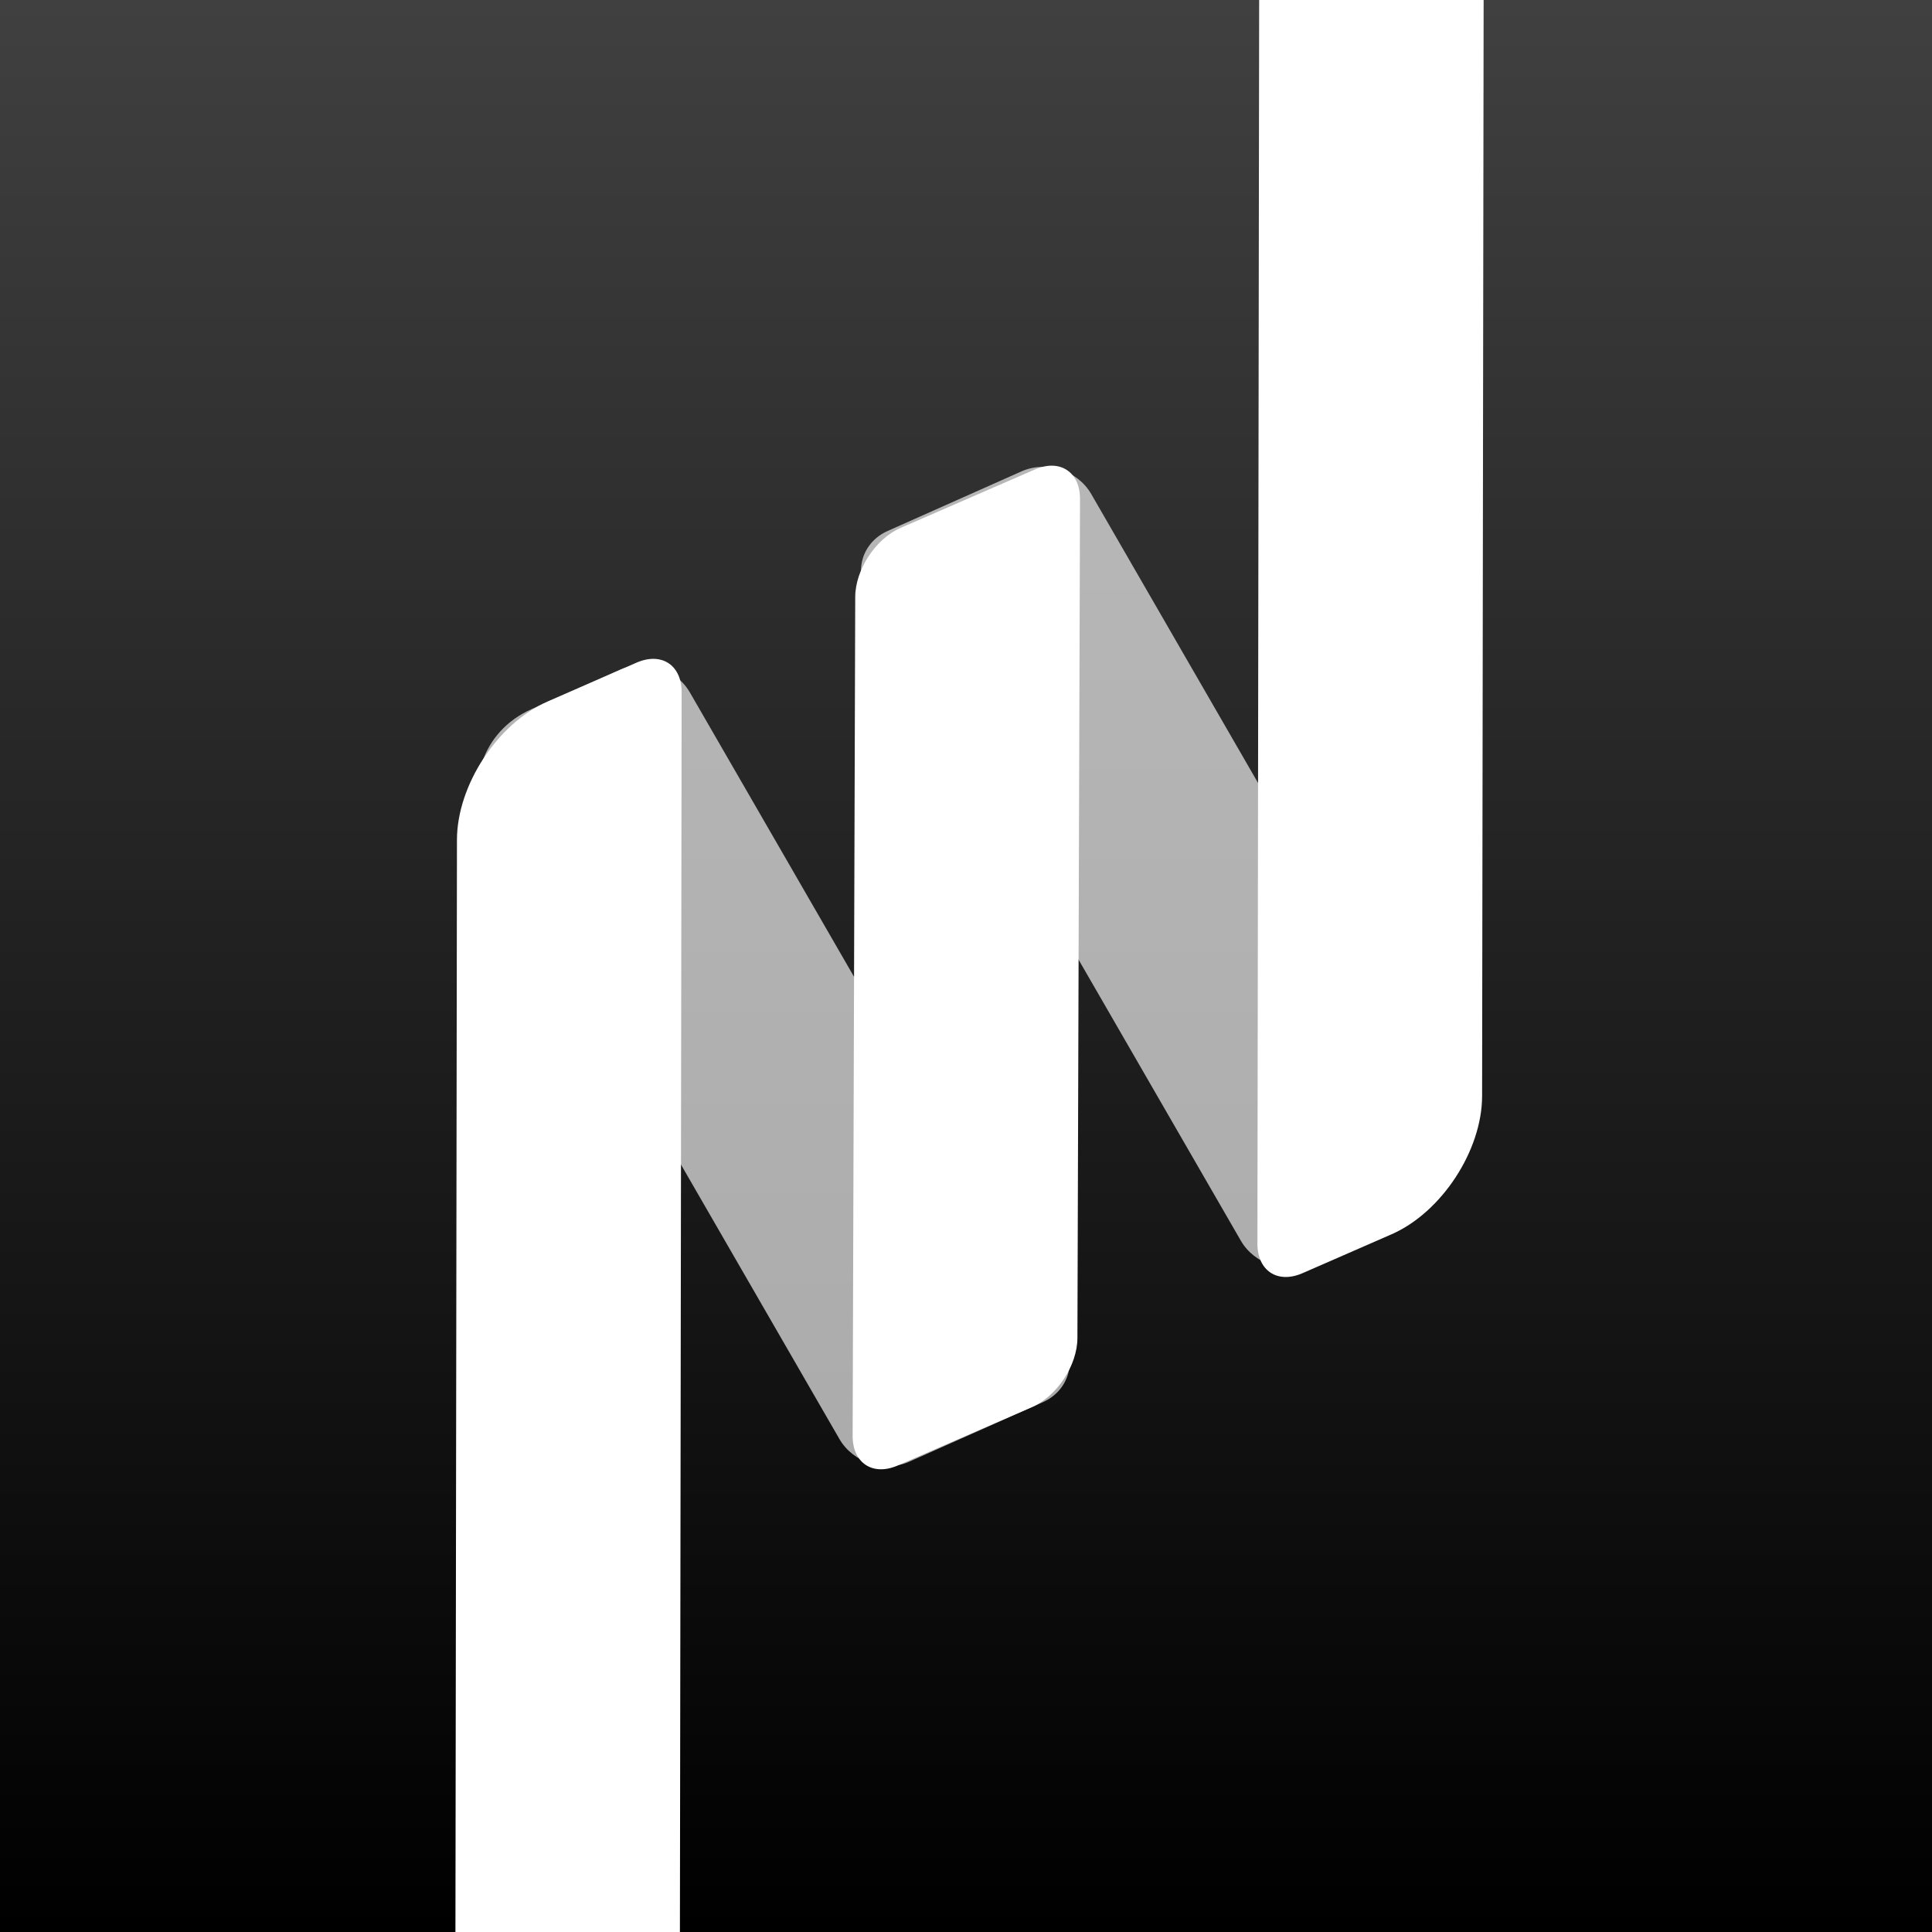
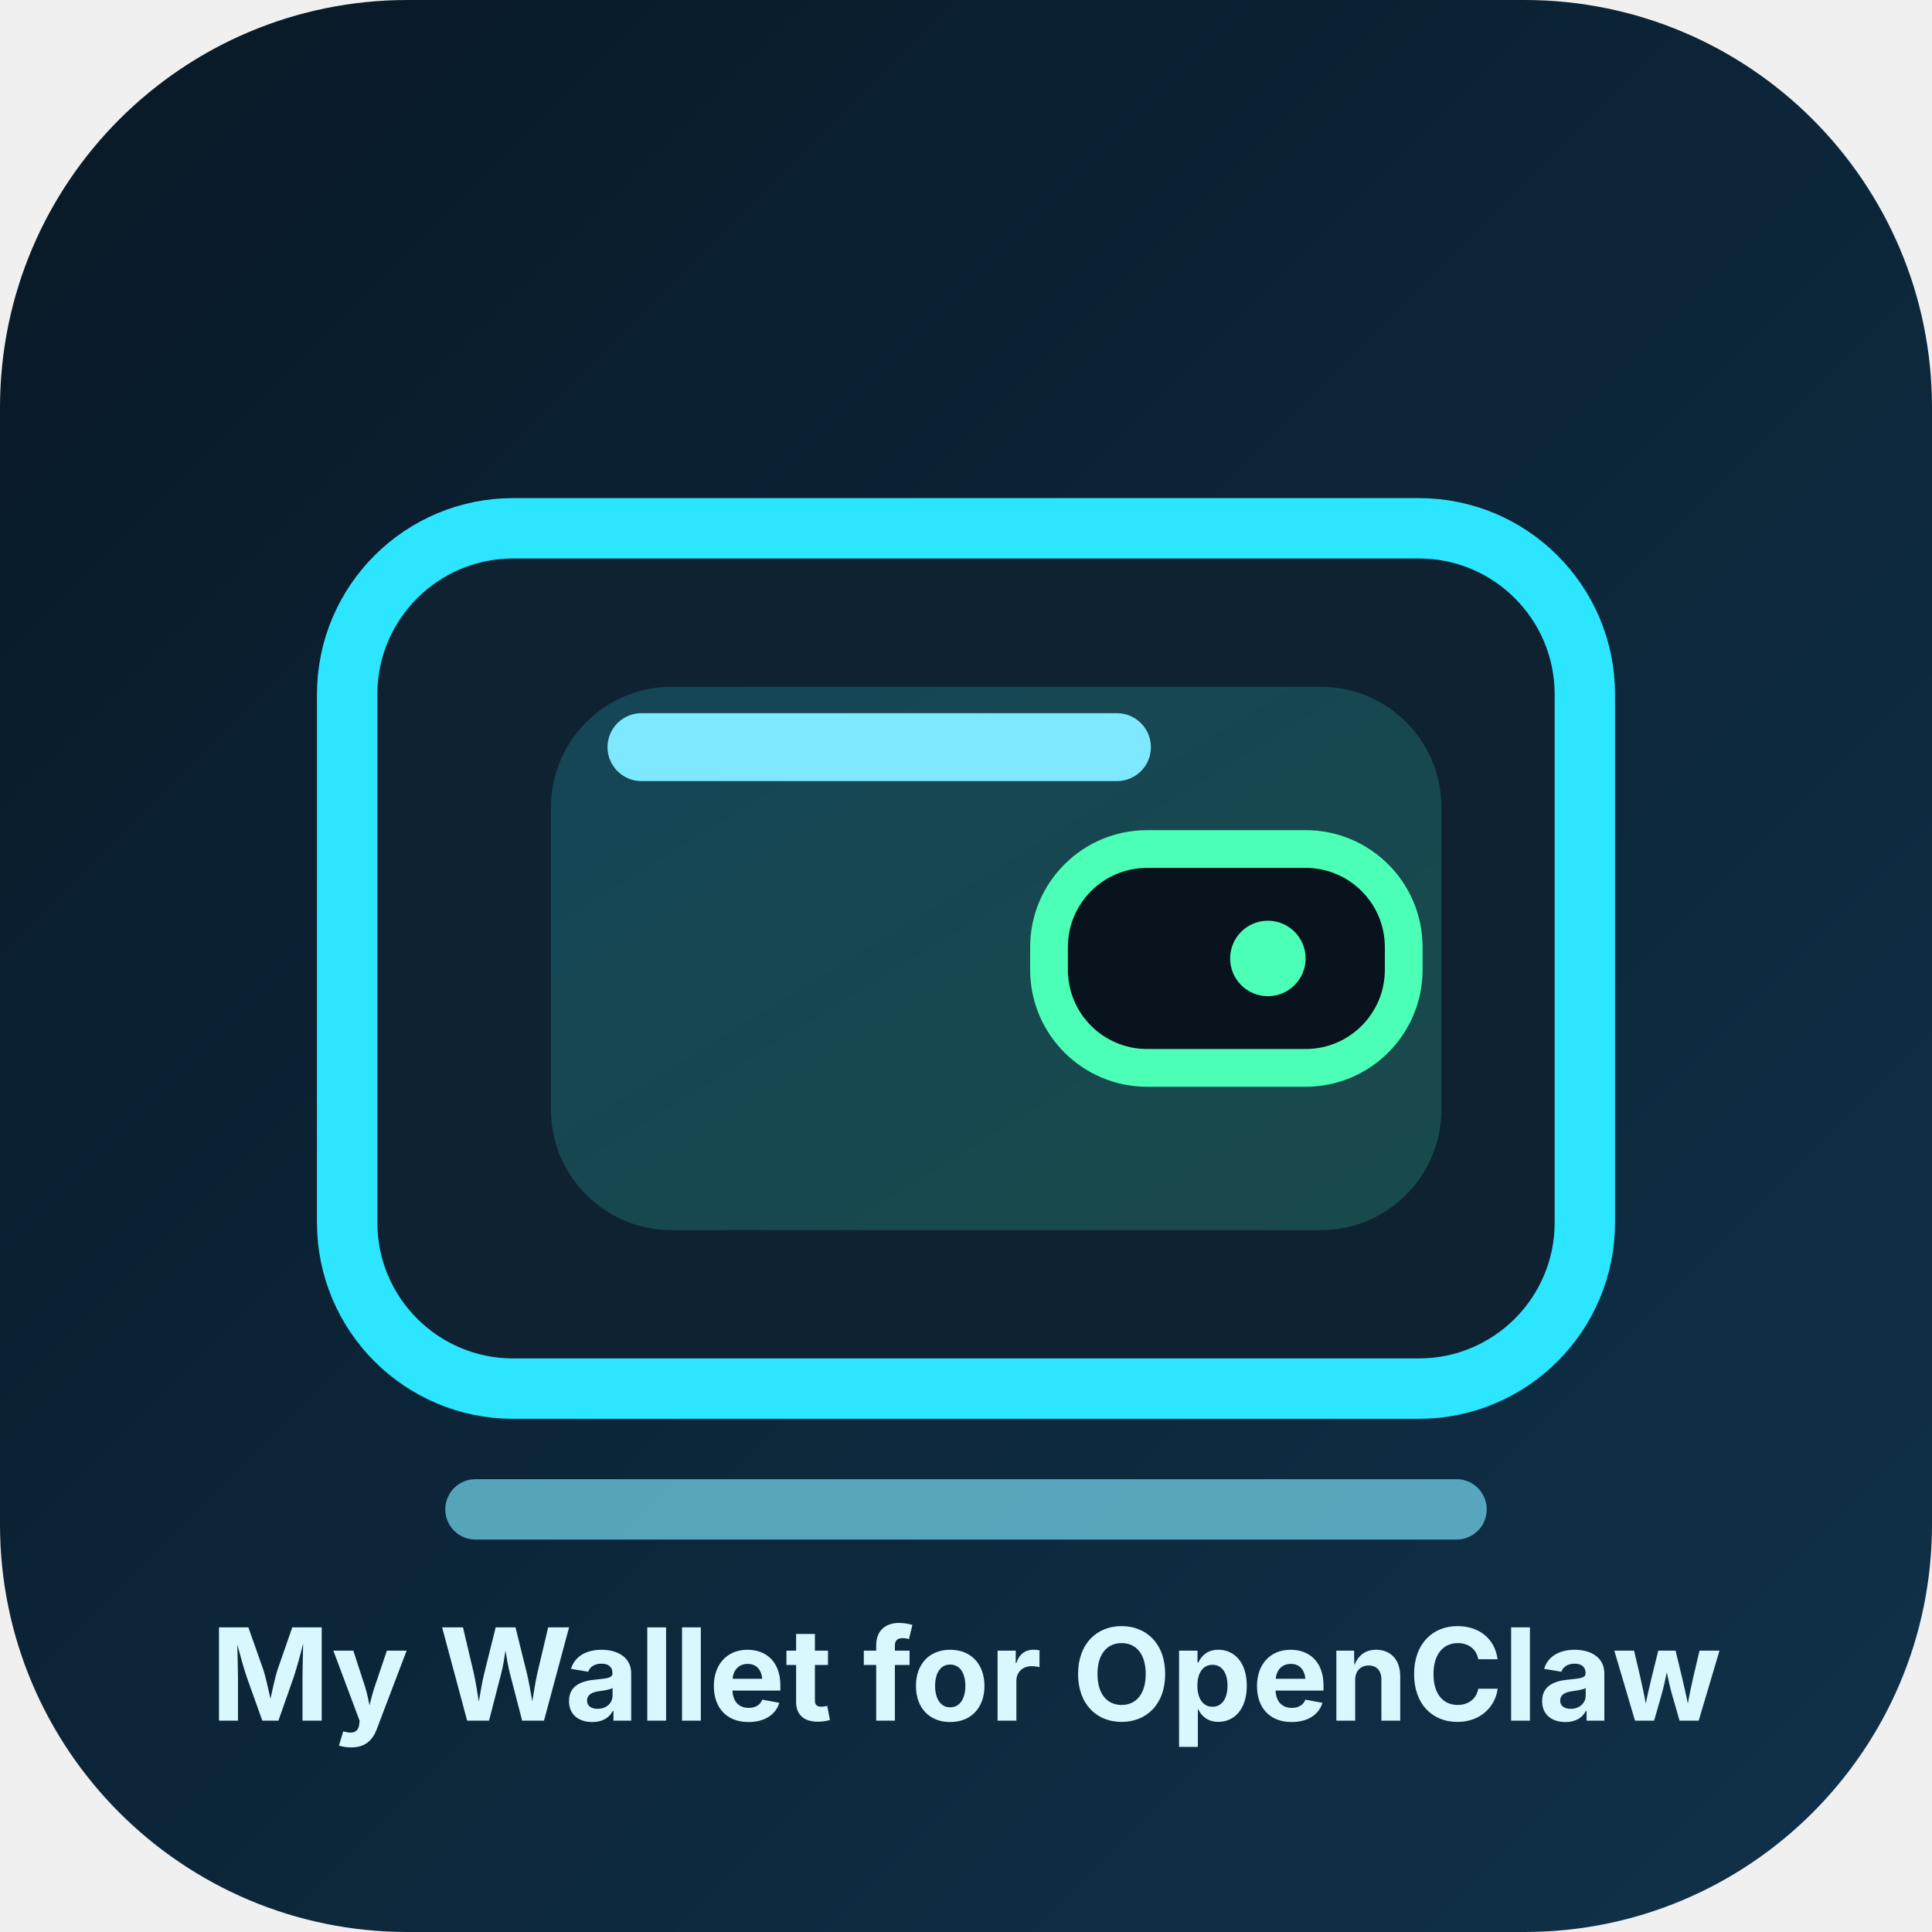
- <svg xmlns="http://www.w3.org/2000/svg" width="451" height="451" viewBox="0 0 451 451" fill="none">
-   <g clip-path="url(#clip0_2150_297)">
-     <rect width="451" height="451" fill="url(#paint0_linear_2150_297)" />
-     <path d="M294.187 -182.054C294.204 -194.778 303.671 -209.223 315.332 -214.318L336.096 -223.39C341.926 -225.937 346.645 -222.844 346.637 -216.482L345.977 255.868C345.959 268.593 336.492 283.038 324.832 288.132L304.067 297.204C298.237 299.751 293.518 296.658 293.527 290.296L294.187 -182.054Z" fill="white" />
-     <path d="M106.671 196.028C106.689 183.304 116.156 168.859 127.816 163.764L148.581 154.692C154.411 152.145 159.13 155.238 159.121 161.6L158.462 633.956C158.444 646.68 148.977 661.126 137.317 666.22L116.552 675.292C110.722 677.839 106.003 674.746 106.011 668.384L106.671 196.028Z" fill="white" />
-     <path d="M199.642 139.337C199.662 132.975 204.408 125.761 210.242 123.223L241.587 109.593C247.421 107.055 252.135 110.156 252.115 116.519L251.509 312.354C251.489 318.717 246.743 325.931 240.909 328.468L209.564 342.099C203.73 344.636 199.016 341.535 199.036 335.173L199.642 139.337Z" fill="white" />
-     <path d="M114.52 194.876C108.158 183.856 112.424 170.727 124.048 165.552L144.749 156.335C150.561 153.747 157.852 156.116 161.033 161.626L248.226 312.649C251.407 318.159 249.274 324.723 243.462 327.311L212.237 341.213C206.425 343.801 199.134 341.432 195.953 335.922L114.52 194.876Z" fill="white" fill-opacity="0.65" />
-     <path d="M202.463 138.601C199.282 133.091 201.415 126.526 207.227 123.938L238.452 110.036C244.264 107.448 251.555 109.817 254.736 115.327L336.171 256.377C342.534 267.397 338.268 280.526 326.643 285.701L305.942 294.918C300.13 297.506 292.839 295.137 289.658 289.627L202.463 138.601Z" fill="white" fill-opacity="0.65" />
-   </g>
+ <svg xmlns="http://www.w3.org/2000/svg" viewBox="0 0 512 512" role="img" aria-labelledby="title desc">
  <defs>
-     <linearGradient id="paint0_linear_2150_297" x1="225.5" y1="0" x2="225.5" y2="451" gradientUnits="userSpaceOnUse">
-       <stop stop-color="#404040" />
-       <stop offset="1" />
+     <linearGradient id="bg" x1="0" x2="1" y1="0" y2="1">
+       <stop offset="0%" stop-color="#081826" />
+       <stop offset="100%" stop-color="#10324a" />
    </linearGradient>
-     <clipPath id="clip0_2150_297">
-       <rect width="451" height="451" fill="white" />
-     </clipPath>
+     <linearGradient id="accent" x1="0" x2="1" y1="0" y2="1">
+       <stop offset="0%" stop-color="#2ce6ff" />
+       <stop offset="100%" stop-color="#4cffb6" />
+     </linearGradient>
  </defs>
+   <rect width="512" height="512" rx="108" fill="url(#bg)" />
+   <rect x="92" y="140" width="328" height="228" rx="44" fill="#0f2232" stroke="#2ce6ff" stroke-width="16" />
+   <path d="M146 214c0-17.673 14.327-32 32-32h172c17.673 0 32 14.327 32 32v80c0 17.673-14.327 32-32 32H178c-17.673 0-32-14.327-32-32v-80Z" fill="url(#accent)" opacity="0.18" />
+   <rect x="278" y="225" width="94" height="58" rx="26" fill="#09131d" stroke="#4cffb6" stroke-width="10" />
+   <circle cx="336" cy="254" r="10" fill="#4cffb6" />
+   <path d="M170 198h126" stroke="#7ee8ff" stroke-width="18" stroke-linecap="round" />
+   <path d="M126 400h260" stroke="#7ee8ff" stroke-opacity="0.65" stroke-width="16" stroke-linecap="round" />
+   <text x="256" y="456" text-anchor="middle" fill="#d8f7ff" font-family="Inter, Arial, sans-serif" font-size="34" font-weight="700">My Wallet for OpenClaw</text>
</svg>
